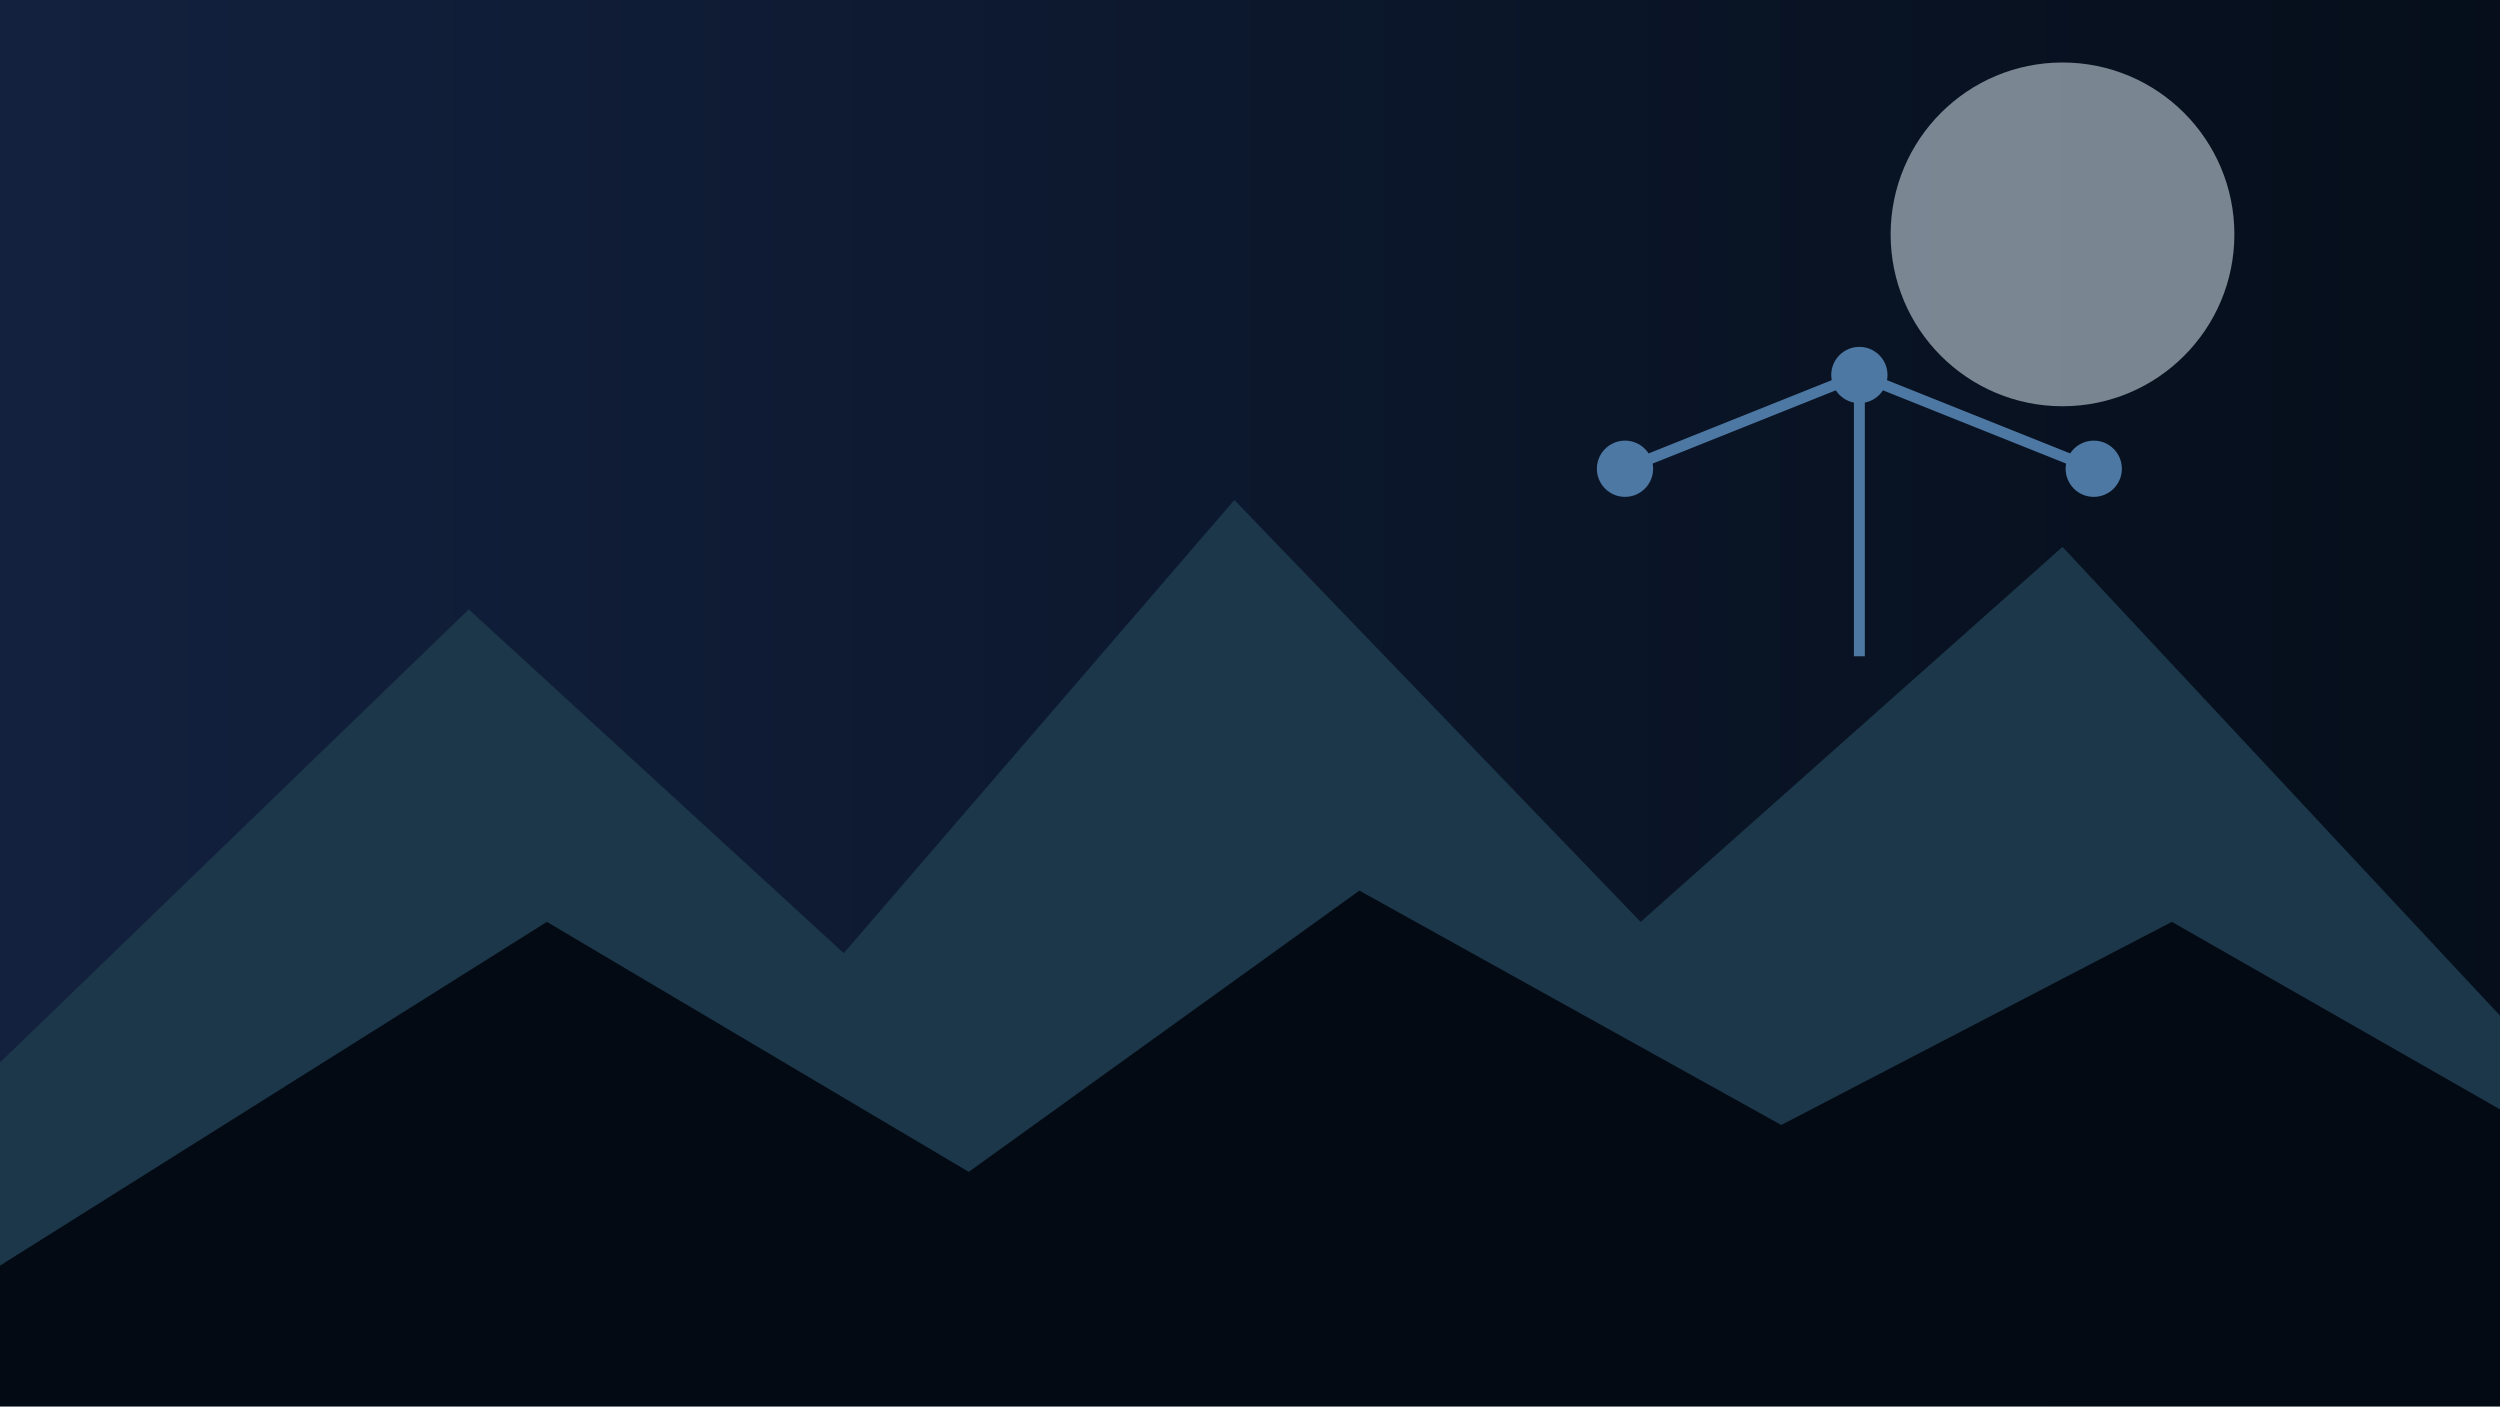
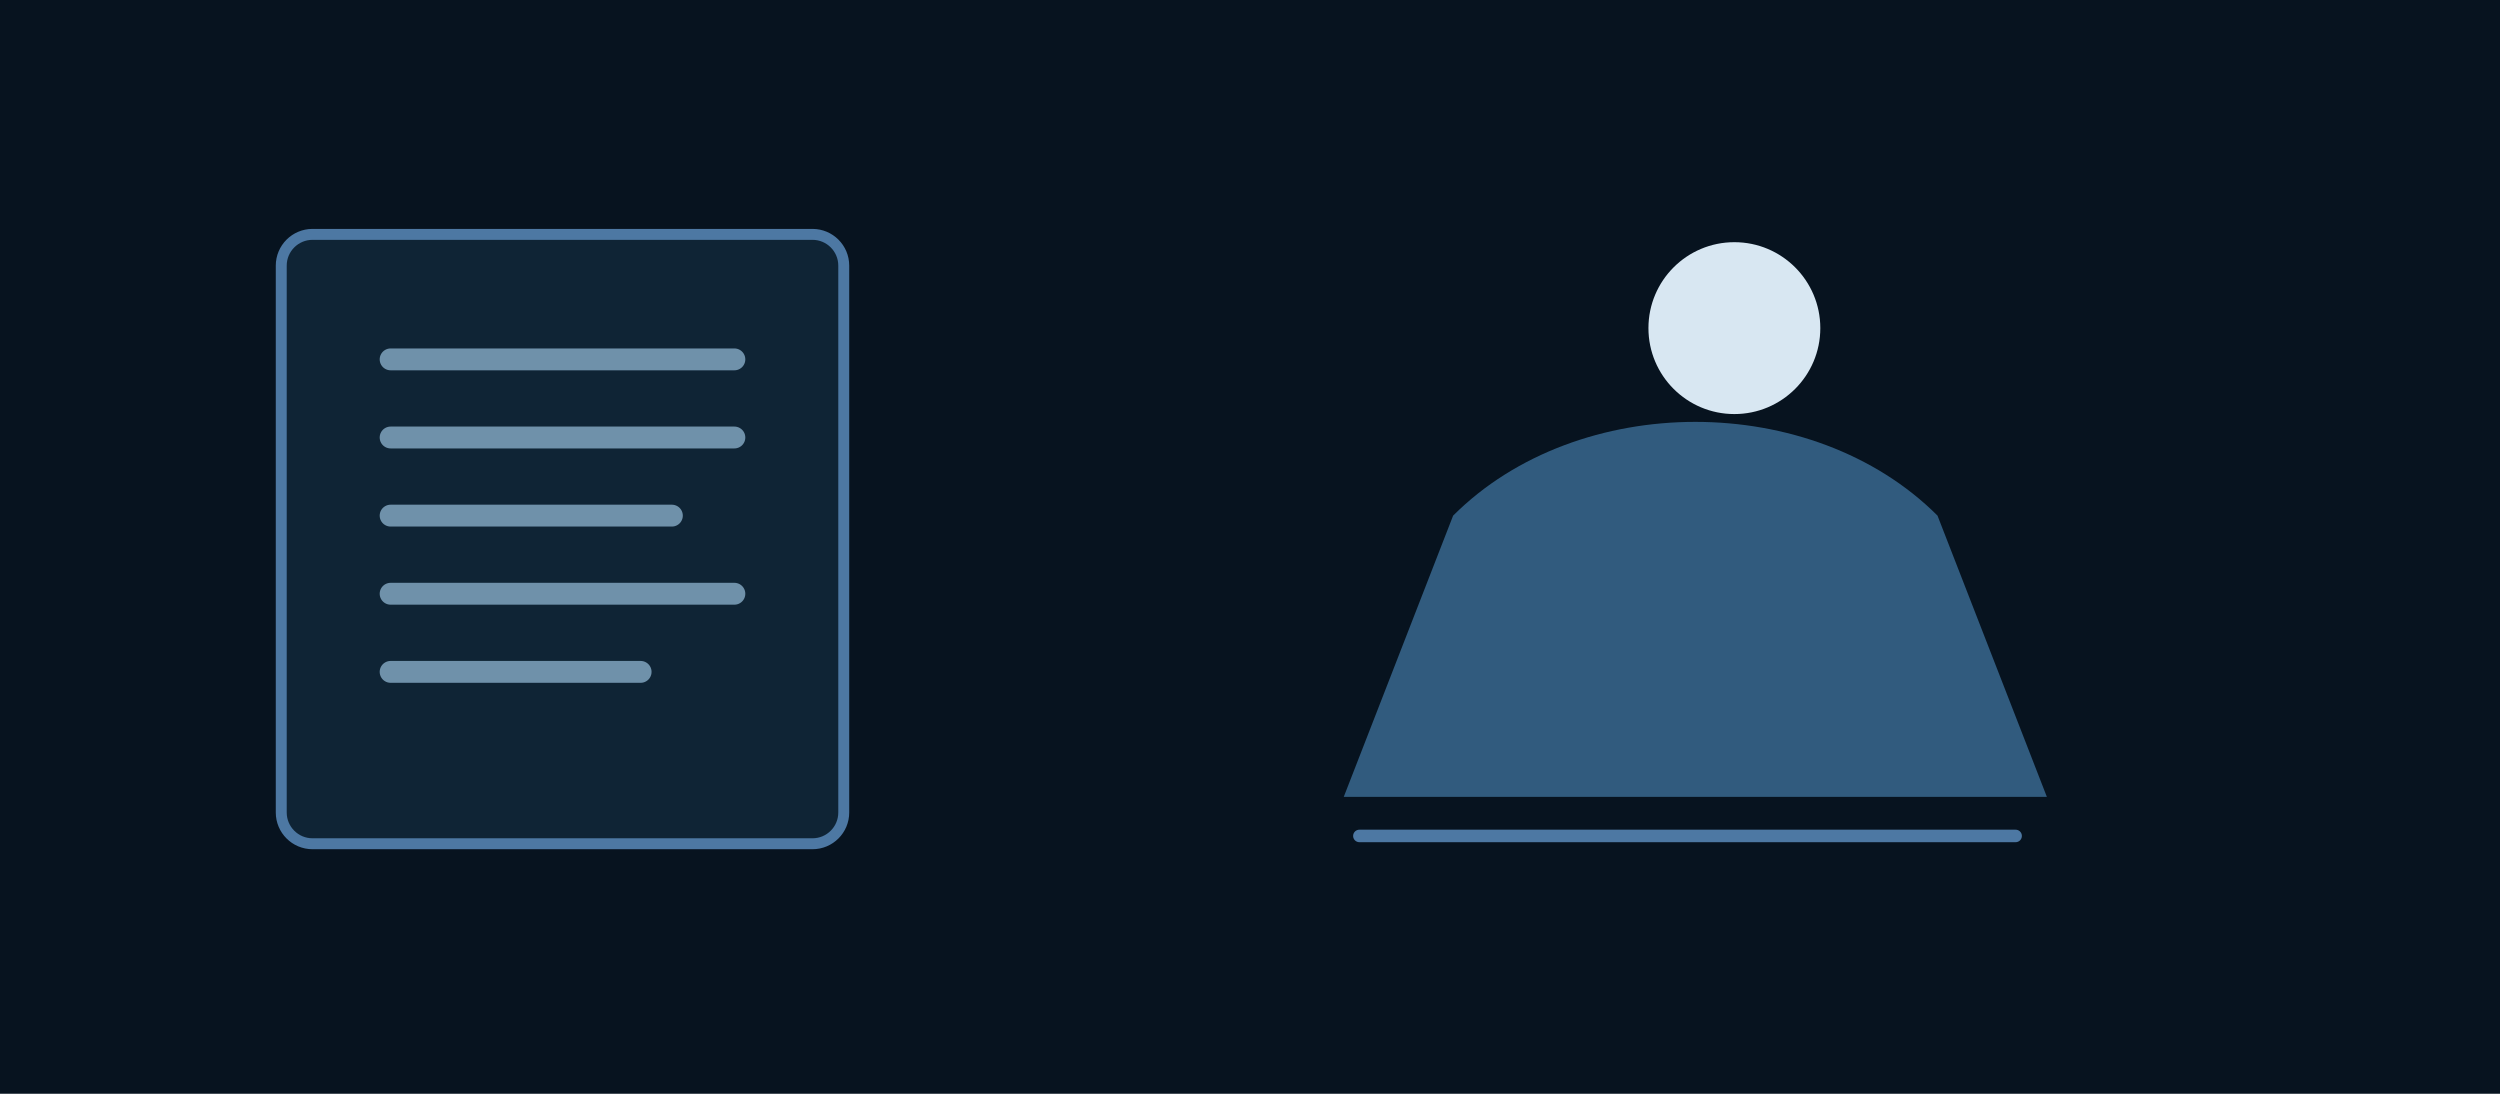
- <svg xmlns="http://www.w3.org/2000/svg" viewBox="0 0 1600 900">
-   <defs>
-     <linearGradient id="g">
-       <stop stop-color="#13213f" />
-       <stop offset="1" stop-color="#050e1a" />
-     </linearGradient>
-   </defs>
-   <rect width="1600" height="900" fill="url(#g)" />
-   <circle cx="1320" cy="150" r="110" fill="#d7e5ee" opacity=".55" />
-   <path d="M0 680 300 390 540 610 790 320 1050 590 1320 350 1600 650V900H0z" fill="#1b3749" />
-   <path d="M0 810 350 590 620 750 870 570 1140 720 1390 590 1600 710V900H0z" fill="#030a13" />
-   <g fill="#4d78a3">
-     <circle cx="1040" cy="300" r="18" />
-     <circle cx="1190" cy="240" r="18" />
-     <circle cx="1340" cy="300" r="18" />
-   </g>
-   <path d="M1040 300 1190 240 1340 300M1190 240v180" fill="none" stroke="#4d78a3" stroke-width="7" />
+ <svg xmlns="http://www.w3.org/2000/svg" viewBox="0 0 1600 700">
+   <rect width="1600" height="700" fill="#07131f" />
+   <rect x="180" y="150" width="360" height="390" rx="20" fill="#0f2435" stroke="#4d78a3" stroke-width="7" />
+   <path d="M250 230h220M250 280h220M250 330h180M250 380h220M250 430h160" stroke="#6f91aa" stroke-width="14" stroke-linecap="round" />
+   <circle cx="1110" cy="210" r="55" fill="#d8e7f2" />
+   <path d="M930 330c80-80 230-80 310 0l70 180H860z" fill="#315b7e" />
+   <path d="M870 535h420" stroke="#4d78a3" stroke-width="8" stroke-linecap="round" />
</svg>
